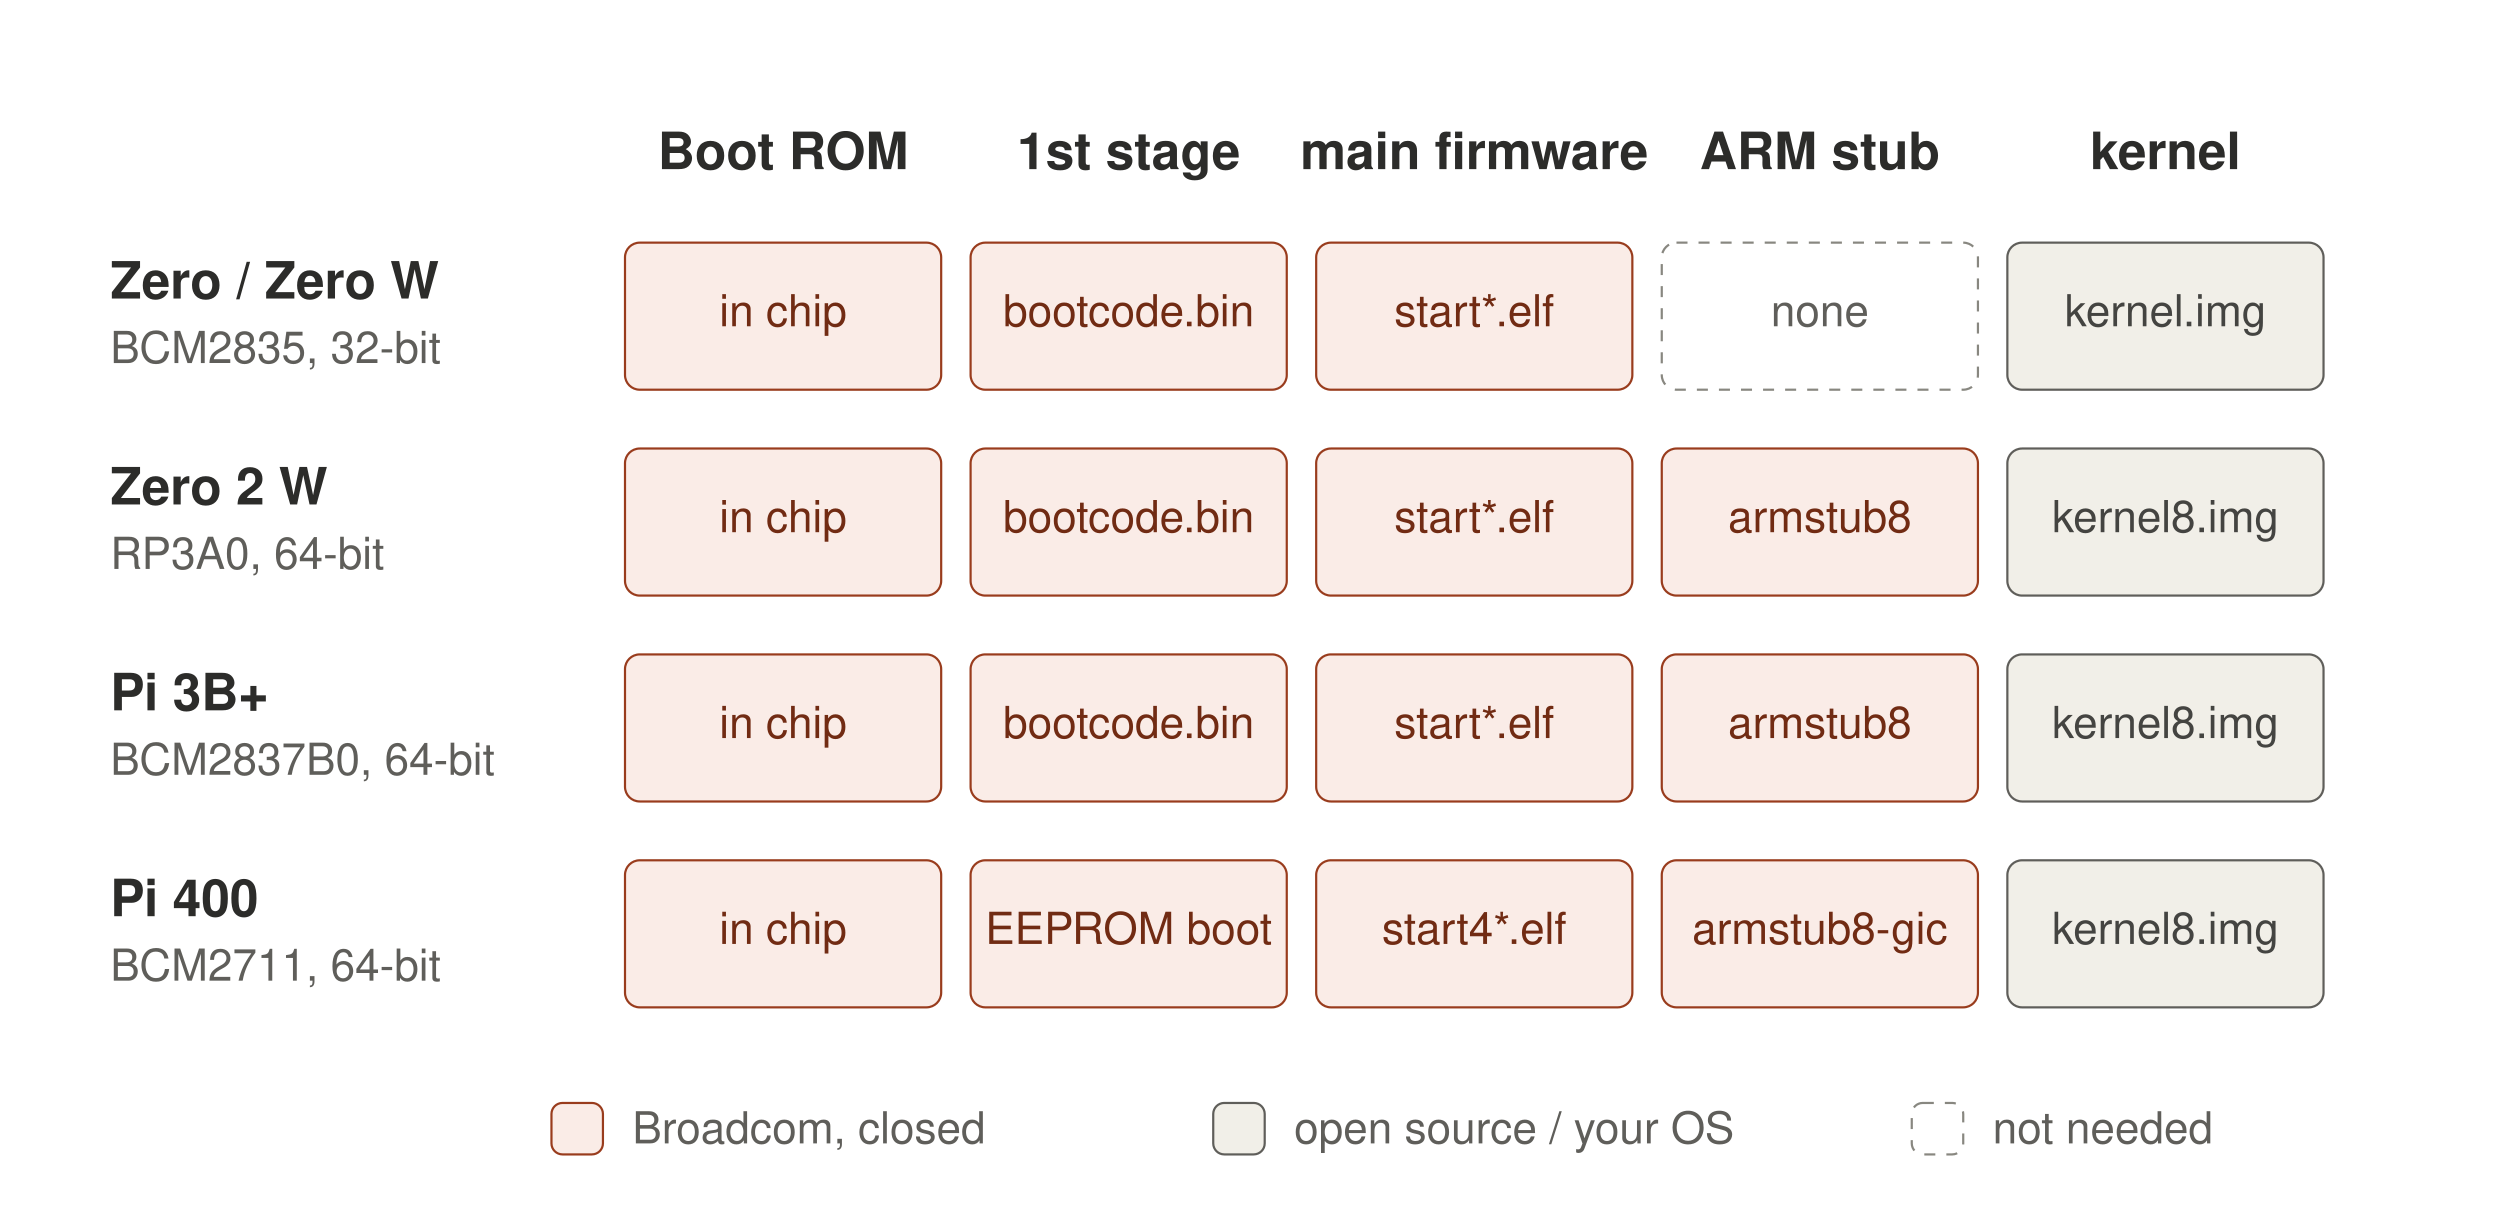
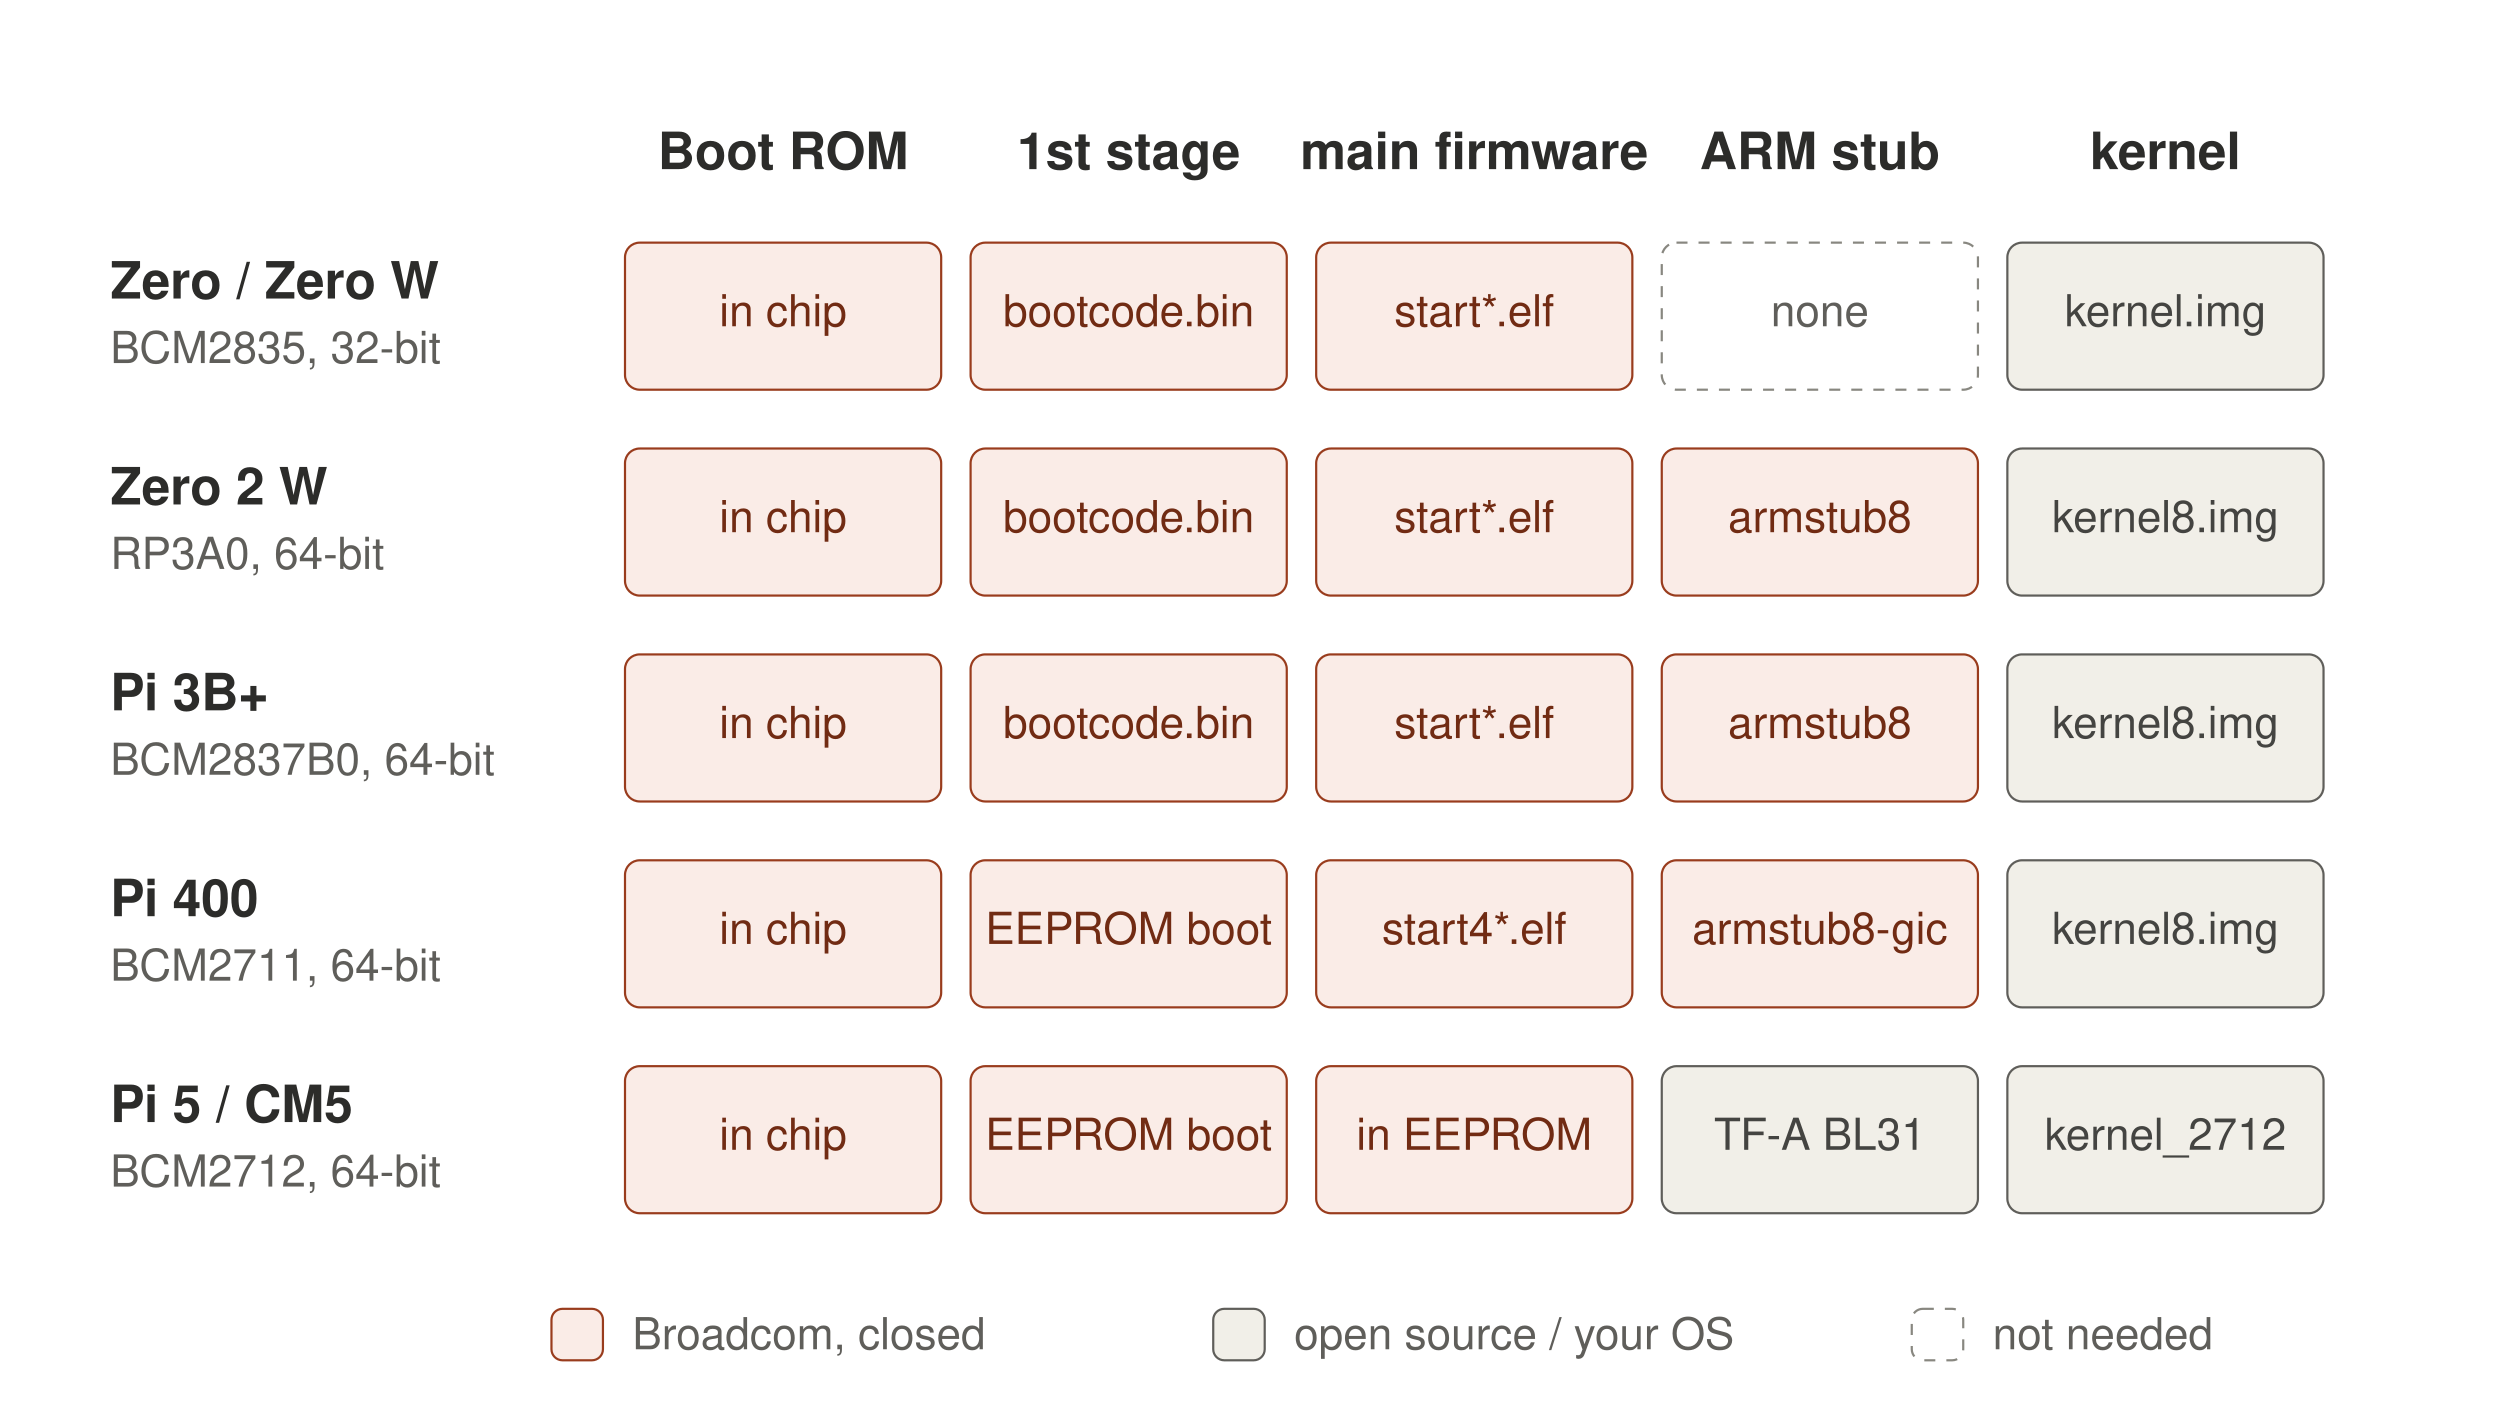
- <svg xmlns="http://www.w3.org/2000/svg" width="680" height="330" viewBox="0 0 680 330" role="img">
+ <svg xmlns="http://www.w3.org/2000/svg" width="680" height="386" viewBox="0 0 680 386" role="img">
  <style>
text{font-family:-apple-system,BlinkMacSystemFont,"Segoe UI",Helvetica,Arial,sans-serif;font-size:12px;fill:#5F5E5A}
.h{font-size:14px;font-weight:600;fill:#2C2C2A}
.bc rect{fill:#FAECE7;stroke:#993C1D}.bc text{fill:#712B13}
.ours rect{fill:#E1F5EE;stroke:#0F6E56}.ours text{fill:#085041}
.open rect{fill:#F1EFE8;stroke:#5F5E5A}.open text{fill:#444441}
.gone rect{fill:none;stroke:#888780;stroke-dasharray:3 3}
rect{stroke-width:0.6}.sep{stroke:#888780;stroke-width:0.6;stroke-dasharray:4 4}
@media (prefers-color-scheme:dark){
text{fill:#B4B2A9}.h{fill:#F1EFE8}
.bc rect{fill:#712B13;stroke:#F0997B}.bc text{fill:#FAECE7}
.ours rect{fill:#085041;stroke:#5DCAA5}.ours text{fill:#E1F5EE}
.open rect{fill:#444441;stroke:#B4B2A9}.open text{fill:#F1EFE8}
.gone rect{stroke:#B4B2A9}}
</style>
  <text class="h" x="213.0" y="46" text-anchor="middle">Boot ROM</text>
  <text class="h" x="307.0" y="46" text-anchor="middle">1st stage</text>
  <text class="h" x="401.0" y="46" text-anchor="middle">main firmware</text>
  <text class="h" x="495.0" y="46" text-anchor="middle">ARM stub</text>
  <text class="h" x="589.0" y="46" text-anchor="middle">kernel</text>
  <text class="h" x="30" y="78" dominant-baseline="central">Zero / Zero W</text>
  <text x="30" y="96" dominant-baseline="central">BCM2835, 32-bit</text>
  <g class="bc">
    <rect x="170" y="66" width="86" height="40" rx="4" />
    <text x="213.0" y="86.0" text-anchor="middle" dominant-baseline="central">in chip</text>
  </g>
  <g class="bc">
    <rect x="264" y="66" width="86" height="40" rx="4" />
    <text x="307.0" y="86.0" text-anchor="middle" dominant-baseline="central">bootcode.bin</text>
  </g>
  <g class="bc">
    <rect x="358" y="66" width="86" height="40" rx="4" />
    <text x="401.0" y="86.0" text-anchor="middle" dominant-baseline="central">start*.elf</text>
  </g>
  <g class="gone">
    <rect x="452" y="66" width="86" height="40" rx="4" />
    <text x="495.0" y="86.0" text-anchor="middle" dominant-baseline="central">none</text>
  </g>
  <g class="open">
    <rect x="546" y="66" width="86" height="40" rx="4" />
    <text x="589.0" y="86.0" text-anchor="middle" dominant-baseline="central">kernel.img</text>
  </g>
  <text class="h" x="30" y="134" dominant-baseline="central">Zero 2 W</text>
  <text x="30" y="152" dominant-baseline="central">RP3A0, 64-bit</text>
  <g class="bc">
    <rect x="170" y="122" width="86" height="40" rx="4" />
    <text x="213.0" y="142.0" text-anchor="middle" dominant-baseline="central">in chip</text>
  </g>
  <g class="bc">
    <rect x="264" y="122" width="86" height="40" rx="4" />
    <text x="307.0" y="142.0" text-anchor="middle" dominant-baseline="central">bootcode.bin</text>
  </g>
  <g class="bc">
    <rect x="358" y="122" width="86" height="40" rx="4" />
    <text x="401.0" y="142.0" text-anchor="middle" dominant-baseline="central">start*.elf</text>
  </g>
  <g class="bc">
    <rect x="452" y="122" width="86" height="40" rx="4" />
    <text x="495.0" y="142.0" text-anchor="middle" dominant-baseline="central">armstub8</text>
  </g>
  <g class="open">
    <rect x="546" y="122" width="86" height="40" rx="4" />
    <text x="589.0" y="142.0" text-anchor="middle" dominant-baseline="central">kernel8.img</text>
  </g>
  <text class="h" x="30" y="190" dominant-baseline="central">Pi 3B+</text>
  <text x="30" y="208" dominant-baseline="central">BCM2837B0, 64-bit</text>
  <g class="bc">
    <rect x="170" y="178" width="86" height="40" rx="4" />
    <text x="213.0" y="198.0" text-anchor="middle" dominant-baseline="central">in chip</text>
  </g>
  <g class="bc">
    <rect x="264" y="178" width="86" height="40" rx="4" />
    <text x="307.0" y="198.0" text-anchor="middle" dominant-baseline="central">bootcode.bin</text>
  </g>
  <g class="bc">
    <rect x="358" y="178" width="86" height="40" rx="4" />
    <text x="401.0" y="198.0" text-anchor="middle" dominant-baseline="central">start*.elf</text>
  </g>
  <g class="bc">
    <rect x="452" y="178" width="86" height="40" rx="4" />
    <text x="495.0" y="198.0" text-anchor="middle" dominant-baseline="central">armstub8</text>
  </g>
  <g class="open">
    <rect x="546" y="178" width="86" height="40" rx="4" />
    <text x="589.0" y="198.0" text-anchor="middle" dominant-baseline="central">kernel8.img</text>
  </g>
  <text class="h" x="30" y="246" dominant-baseline="central">Pi 400</text>
  <text x="30" y="264" dominant-baseline="central">BCM2711, 64-bit</text>
  <g class="bc">
    <rect x="170" y="234" width="86" height="40" rx="4" />
    <text x="213.0" y="254.0" text-anchor="middle" dominant-baseline="central">in chip</text>
  </g>
  <g class="bc">
    <rect x="264" y="234" width="86" height="40" rx="4" />
    <text x="307.0" y="254.0" text-anchor="middle" dominant-baseline="central">EEPROM boot</text>
  </g>
  <g class="bc">
    <rect x="358" y="234" width="86" height="40" rx="4" />
    <text x="401.0" y="254.0" text-anchor="middle" dominant-baseline="central">start4*.elf</text>
  </g>
  <g class="bc">
    <rect x="452" y="234" width="86" height="40" rx="4" />
    <text x="495.0" y="254.0" text-anchor="middle" dominant-baseline="central">armstub8-gic</text>
  </g>
  <g class="open">
    <rect x="546" y="234" width="86" height="40" rx="4" />
    <text x="589.0" y="254.0" text-anchor="middle" dominant-baseline="central">kernel8.img</text>
  </g>
+   <text class="h" x="30" y="302" dominant-baseline="central">Pi 5 / CM5</text>
+   <text x="30" y="320" dominant-baseline="central">BCM2712, 64-bit</text>
  <g class="bc">
-     <rect x="150" y="300" width="14" height="14" rx="3" />
+     <rect x="170" y="290" width="86" height="40" rx="4" />
+     <text x="213.0" y="310.0" text-anchor="middle" dominant-baseline="central">in chip</text>
  </g>
-   <text x="172" y="311">Broadcom, closed</text>
+   <g class="bc">
+     <rect x="264" y="290" width="86" height="40" rx="4" />
+     <text x="307.0" y="310.0" text-anchor="middle" dominant-baseline="central">EEPROM boot</text>
+   </g>
+   <g class="bc">
+     <rect x="358" y="290" width="86" height="40" rx="4" />
+     <text x="401.0" y="310.0" text-anchor="middle" dominant-baseline="central">in EEPROM</text>
+   </g>
  <g class="open">
-     <rect x="330" y="300" width="14" height="14" rx="3" />
+     <rect x="452" y="290" width="86" height="40" rx="4" />
+     <text x="495.0" y="310.0" text-anchor="middle" dominant-baseline="central">TF-A BL31</text>
  </g>
-   <text x="352" y="311">open source / your OS</text>
+   <g class="open">
+     <rect x="546" y="290" width="86" height="40" rx="4" />
+     <text x="589.0" y="310.0" text-anchor="middle" dominant-baseline="central">kernel_2712</text>
+   </g>
+   <g class="bc">
+     <rect x="150" y="356" width="14" height="14" rx="3" />
+   </g>
+   <text x="172" y="367">Broadcom, closed</text>
+   <g class="open">
+     <rect x="330" y="356" width="14" height="14" rx="3" />
+   </g>
+   <text x="352" y="367">open source / your OS</text>
  <g class="gone">
-     <rect x="520" y="300" width="14" height="14" rx="3" />
+     <rect x="520" y="356" width="14" height="14" rx="3" />
  </g>
-   <text x="542" y="311">not needed</text>
+   <text x="542" y="367">not needed</text>
</svg>
